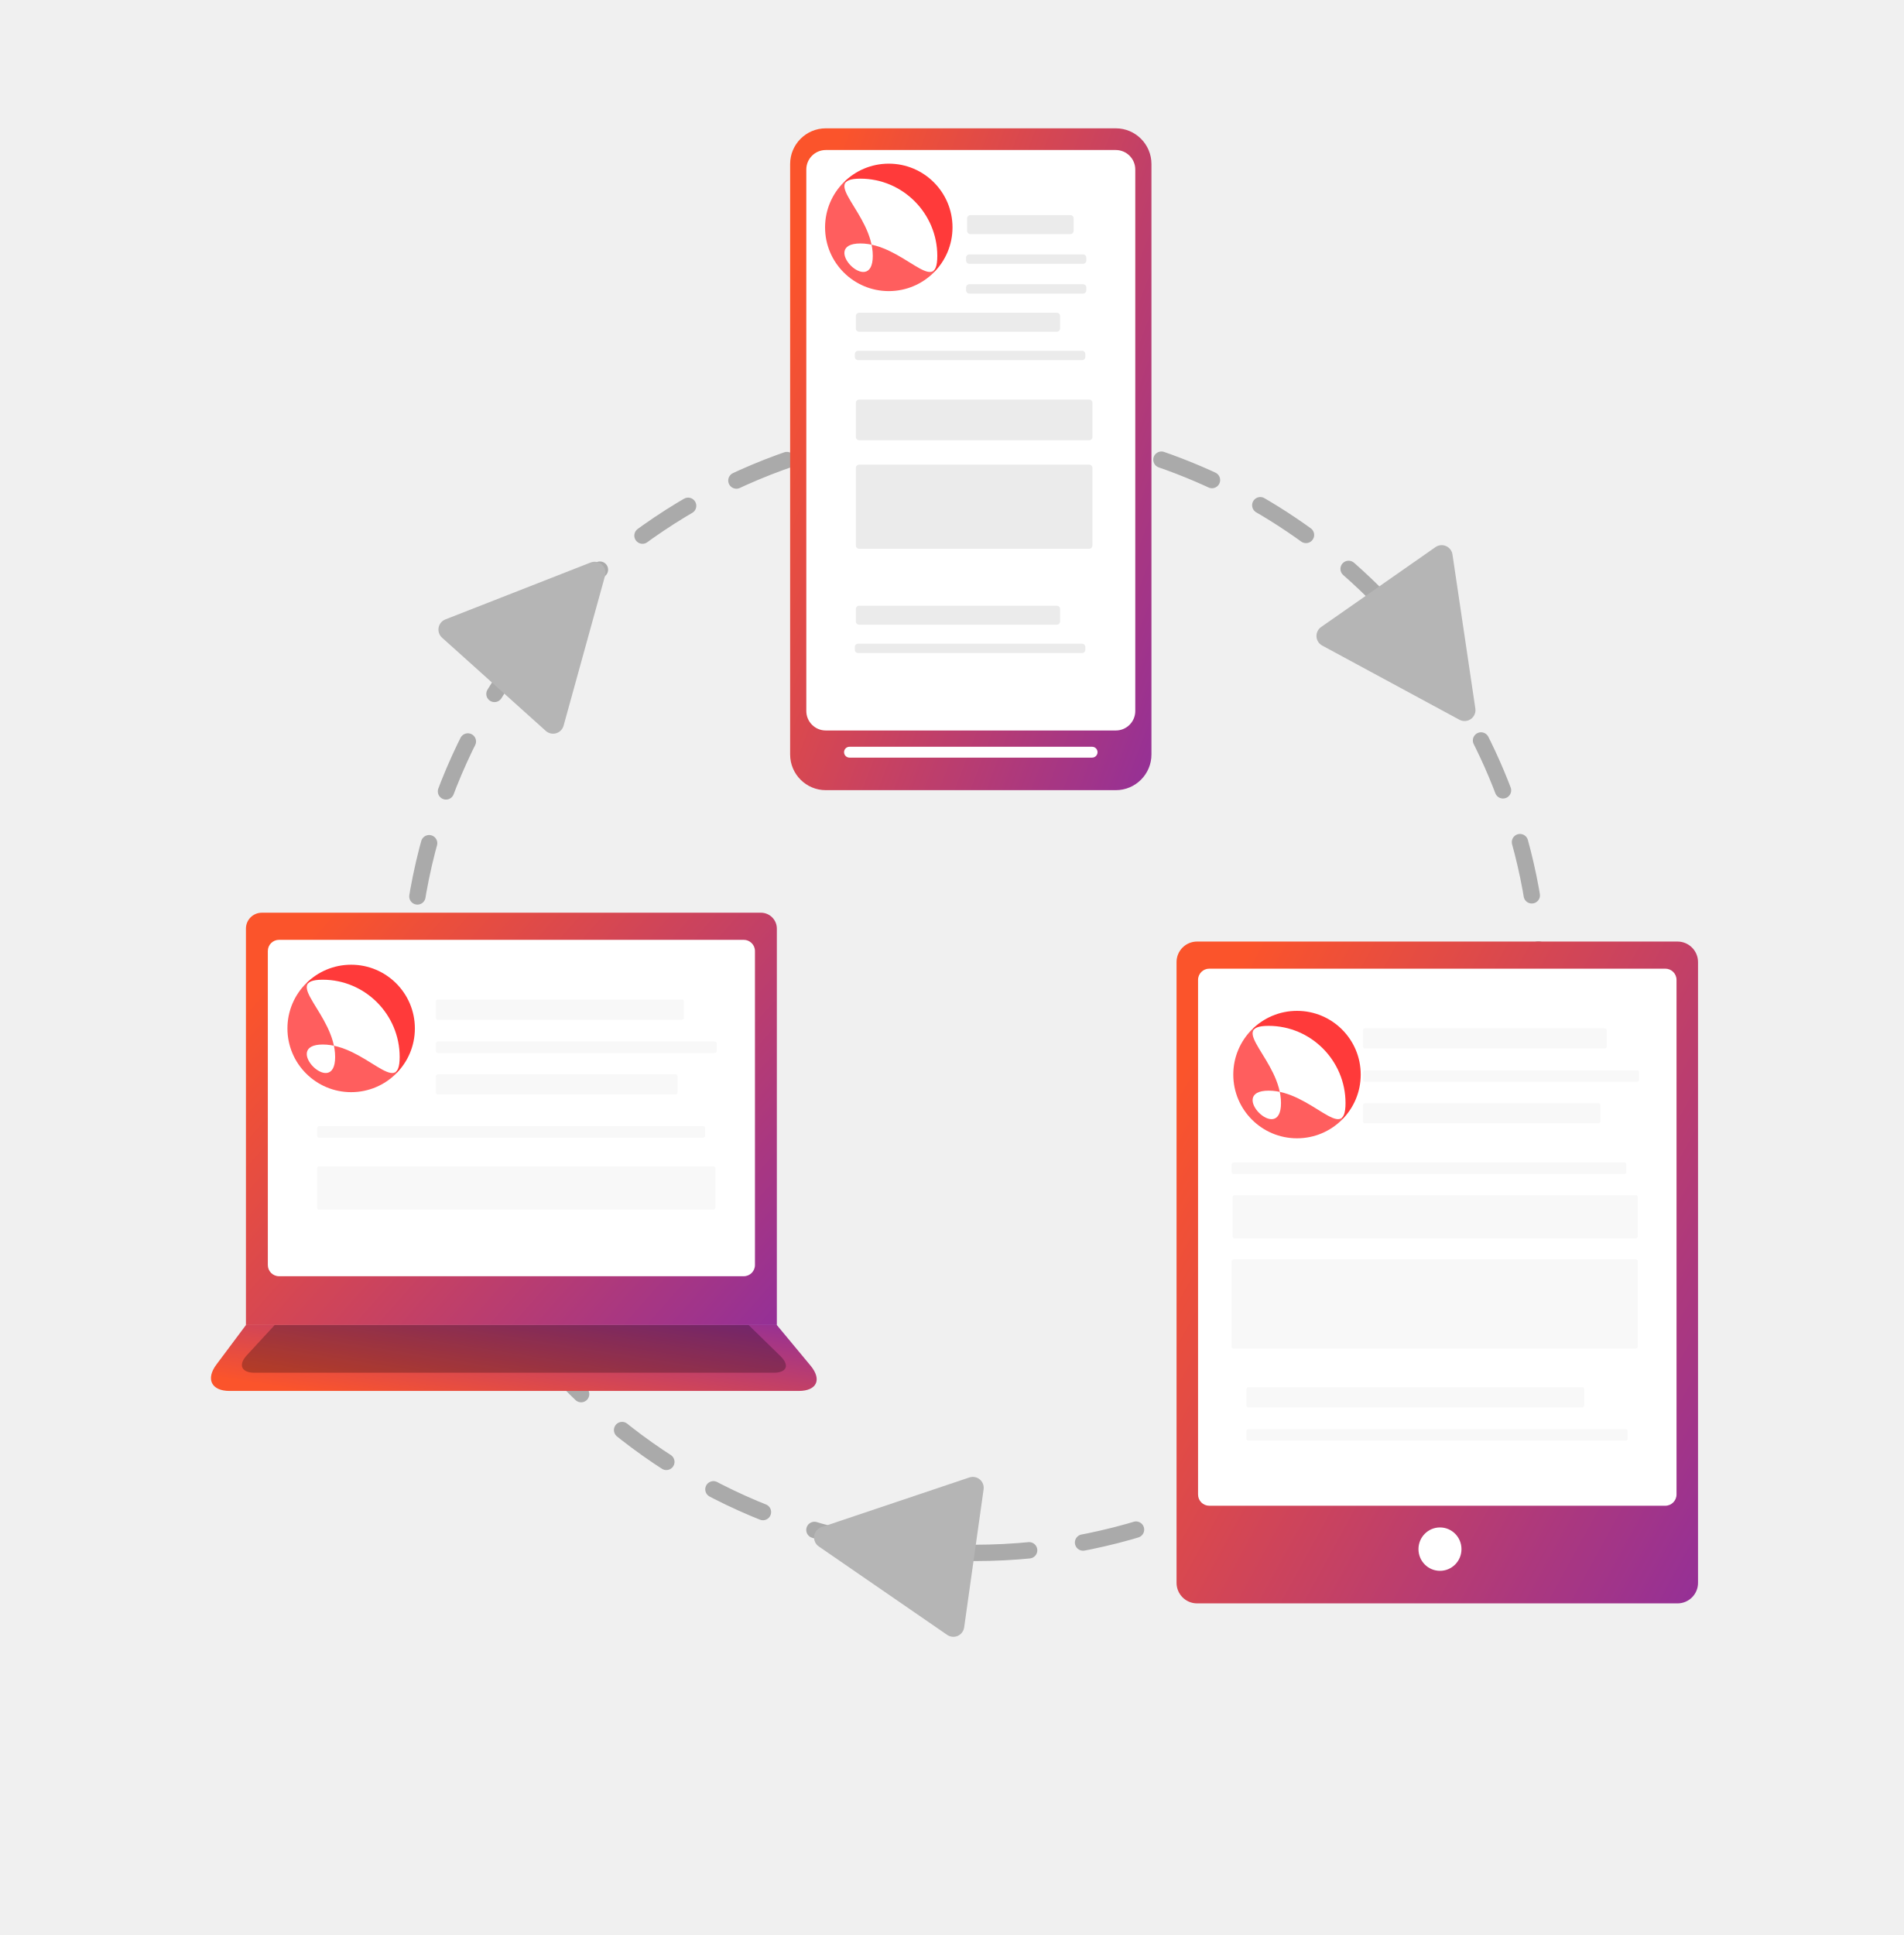
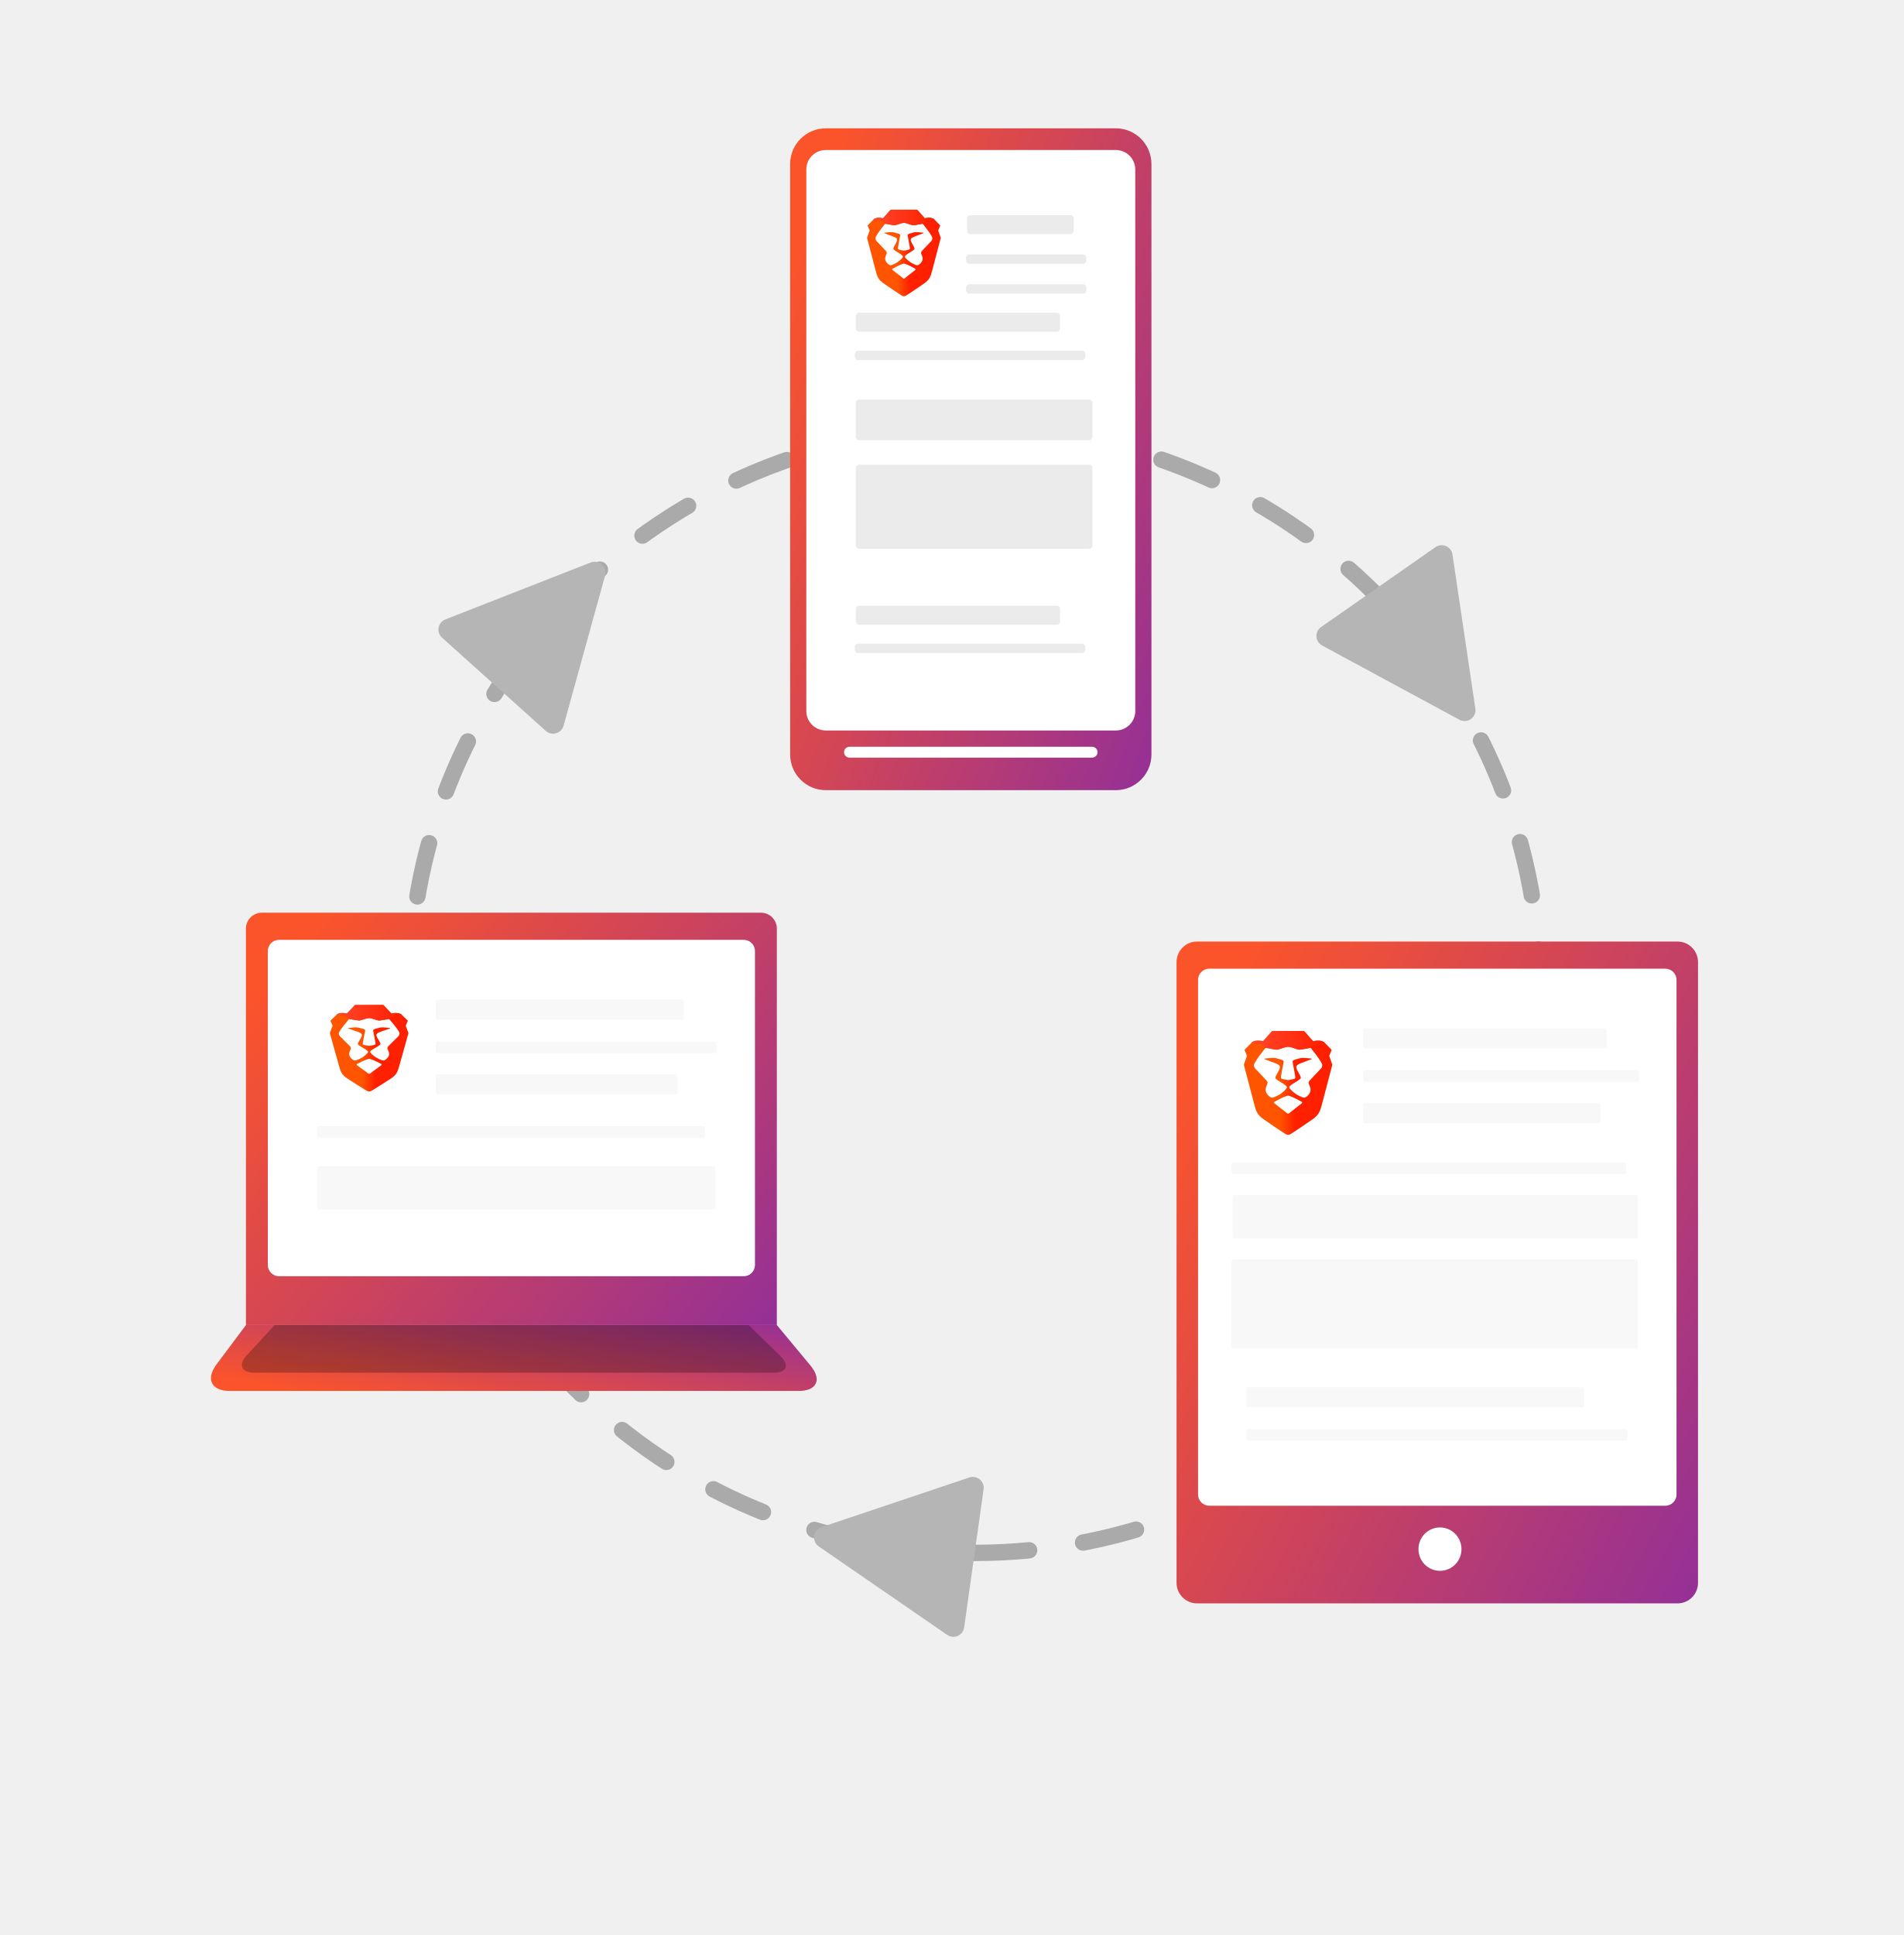
- <svg xmlns="http://www.w3.org/2000/svg" width="300" height="305" viewBox="0 0 330 305">
+ <svg xmlns="http://www.w3.org/2000/svg" xmlns:xlink="http://www.w3.org/1999/xlink" width="300" height="305" viewBox="0 0 330 305">
  <defs>
    <linearGradient id="a" x1="0%" x2="173.088%" y1="21.282%" y2="140.418%">
      <stop offset="0%" stop-color="#FB542B" />
      <stop offset="100%" stop-color="#5118DD" />
    </linearGradient>
    <linearGradient id="b" x1="0%" y1="50.706%" y2="50.706%">
      <stop offset="0%" stop-color="#F50" />
      <stop offset="40.988%" stop-color="#F50" />
      <stop offset="58.198%" stop-color="#FF2000" />
      <stop offset="100%" stop-color="#FF2000" />
    </linearGradient>
    <linearGradient id="c" x1="2.148%" y1="50.706%" y2="50.706%">
      <stop offset="0%" stop-color="#FF452A" />
      <stop offset="100%" stop-color="#FF2000" />
    </linearGradient>
    <path id="d" d="M12.003 1.786L10.43 0H4.909L3.336 1.786s-1.38-.384-2.032.269c0 0 1.84-.167 2.473.864 0 0 1.707.326 1.937.326.23 0 .728-.192 1.189-.346.46-.153.767-.154.767-.154s.306 0 .767.154c.46.154.958.346 1.188.346.23 0 1.937-.326 1.937-.326.633-1.03 2.473-.864 2.473-.864-.652-.653-2.032-.269-2.032-.269" />
    <path id="e" d="M10.67 1.488L9.271 0H4.363L2.966 1.488s-1.228-.32-1.807.224c0 0 1.636-.138 2.199.72 0 0 1.516.272 1.721.272.205 0 .648-.16 1.057-.288.409-.128.681-.129.681-.129s.273.001.682.13c.41.127.852.287 1.057.287.204 0 1.721-.272 1.721-.272.563-.858 2.199-.72 2.199-.72-.58-.544-1.807-.224-1.807-.224" />
    <path id="f" d="M10.002 1.488L8.692 0H4.09L2.78 1.488s-1.15-.32-1.693.224c0 0 1.533-.138 2.06.72 0 0 1.423.272 1.615.272.191 0 .607-.16.99-.288.384-.128.64-.129.64-.129s.255.001.638.13c.384.127.8.287.991.287.192 0 1.614-.272 1.614-.272.527-.858 2.061-.72 2.061-.72-.543-.544-1.694-.224-1.694-.224" />
  </defs>
  <g fill="none" fill-rule="evenodd">
    <path stroke="#AAA" stroke-dasharray="9.453 9.453" stroke-linecap="round" stroke-linejoin="round" stroke-width="2.836" d="M169 254c54.124 0 98-43.652 98-97.5 0-12.01-2.183-23.514-6.175-34.139C246.917 85.351 211.052 59 169 59c-54.124 0-98 43.652-98 97.5s43.876 97.5 98 97.5z" />
    <path fill="#B5B5B5" fill-rule="nonzero" d="M104.917 84.547l-7.198 26.03a1.89 1.89 0 0 1-3.085.901L76.648 95.315a1.89 1.89 0 0 1 .575-3.166l25.182-9.866a1.89 1.89 0 0 1 2.512 2.264zM253.04 109.54l-23.789-12.862a1.89 1.89 0 0 1-.183-3.212l19.822-13.85a1.89 1.89 0 0 1 2.953 1.272l3.966 26.712a1.89 1.89 0 0 1-2.769 1.94zM142.44 249.533l25.632-8.612a1.89 1.89 0 0 1 2.474 2.056l-3.372 23.943a1.89 1.89 0 0 1-2.944 1.294l-22.261-15.332a1.89 1.89 0 0 1 .47-3.35z" />
    <g transform="translate(204 148)">
      <path fill="url(#a)" d="M0 3.56A3.556 3.556 0 0 1 3.558 0H86.86c1.965 0 3.558 1.6 3.558 3.56v107.633a3.556 3.556 0 0 1-3.558 3.56h-83.3A3.563 3.563 0 0 1 0 111.193V3.56z" />
      <path fill="#FFF" d="M3.729 6.648c0-1.074.875-1.945 1.948-1.945H84.74c1.076 0 1.949.862 1.949 1.945v89.23a1.949 1.949 0 0 1-1.949 1.944H5.677a1.941 1.941 0 0 1-1.948-1.945V6.647z" />
      <g fill="#F1F1F1" fill-rule="nonzero" opacity=".519" transform="translate(9.554 15.05)">
        <rect width="42.235" height="3.491" x="22.794" rx=".324" />
        <rect width="41.15" height="3.491" x="22.794" y="12.968" rx=".324" />
        <rect width="58.56" height="3.491" x="2.563" y="62.219" rx=".324" />
        <rect width="70.243" height="7.481" x=".159" y="28.928" rx=".324" />
        <rect width="70.402" height="15.461" y="40.056" rx=".324" />
        <rect width="47.816" height="1.986" x="22.794" y="7.281" rx=".324" />
        <rect width="68.425" height="1.986" y="23.258" rx=".324" />
        <rect width="66.083" height="1.986" x="2.563" y="69.5" rx=".324" />
      </g>
      <ellipse cx="45.675" cy="105.347" fill="#FFF" fill-rule="nonzero" rx="3.729" ry="3.762" />
-       <g transform="translate(10 -30)">
-         <circle id="svg_2" fill="#FF3A3A" r="11.049" cy="53.066" cx="10.886" />
-         <path id="svg_3" stroke-width="1.99" d="m8.11,58.009c0,7.347 -9.463,-2.155 -2.146,-2.155c7.342,0 13.334,9.502 13.334,2.155c0,-7.371 -5.996,-13.391 -13.334,-13.391c-7.317,0 2.146,6.02 2.146,13.391l0,0" fill="#FFFFFF" />
-         <path id="svg_4" stroke-width="0.62" d="m2.944,44.797a11.458,11.504 0 1 0 16.177,16.243l-16.177,-16.243z" fill="#FFFFFF" opacity="0.184" />
+       <g transform="translate(11.672 15.506)">
+         <path fill="url(#b)" d="M14.802 4.32l.422-1.037s-.537-.575-1.189-1.228-2.032-.269-2.032-.269L10.43 0H4.909L3.336 1.786s-1.38-.384-2.032.269C.652 2.708.115 3.283.115 3.283L.537 4.32 0 5.856s1.579 5.988 1.764 6.72c.364 1.44.614 1.996 1.649 2.725 1.035.73 2.914 1.997 3.221 2.189.307.192.69.519 1.036.519.345 0 .728-.327 1.035-.519.307-.192 2.186-1.46 3.221-2.189 1.036-.73 1.285-1.286 1.65-2.726.184-.731 1.763-6.719 1.763-6.719l-.537-1.536z" />
+         <path fill="#FFF" d="M11.562 2.919s2.022 2.447 2.022 2.97c0 .524-.254.662-.51.934l-1.516 1.612c-.144.153-.442.384-.267.8.176.416.435.946.147 1.483-.288.537-.782.896-1.098.837-.317-.06-1.06-.448-1.333-.626-.273-.178-1.14-.893-1.14-1.166 0-.274.896-.765 1.061-.877.166-.111.92-.543.936-.713.015-.17.01-.22-.214-.638-.222-.42-.623-.978-.556-1.35.066-.372.713-.566 1.174-.74.462-.175 1.35-.504 1.46-.555.112-.052.083-.1-.253-.132s-1.29-.159-1.72-.039c-.43.12-1.165.303-1.224.4-.06.096-.112.1-.051.434.06.334.375 1.937.406 2.221.03.285.09.473-.216.543-.307.07-.823.193-1 .193-.178 0-.694-.122-1-.193-.307-.07-.247-.258-.217-.543.03-.284.345-1.887.407-2.221.06-.334.008-.338-.051-.434-.06-.097-.795-.28-1.225-.4-.43-.12-1.384.007-1.72.039-.336.032-.365.08-.254.132.111.051 1 .38 1.46.555.462.174 1.109.368 1.176.74.066.372-.335.93-.557 1.35-.223.419-.229.469-.213.638.015.17.77.602.935.713.165.112 1.06.603 1.06.877 0 .273-.866.988-1.139 1.166-.273.178-1.016.566-1.332.626-.317.059-.81-.3-1.099-.837-.288-.537-.029-1.067.147-1.483.176-.416-.123-.647-.267-.8L2.265 6.823c-.256-.272-.51-.41-.51-.933 0-.524 2.022-2.971 2.022-2.971s1.707.326 1.937.326c.23 0 .728-.192 1.189-.346.46-.153.767-.154.767-.154s.306 0 .767.154c.46.154.958.346 1.188.346.23 0 1.937-.326 1.937-.326zm-1.516 9.363c.125.078.049.226-.065.307a92.938 92.938 0 0 0-1.795 1.4c-.15.131-.368.348-.516.348-.149 0-.368-.217-.516-.348a93.056 93.056 0 0 0-1.795-1.4c-.115-.08-.19-.229-.066-.307.126-.079.517-.277 1.058-.557.54-.28 1.213-.518 1.319-.518.105 0 .778.238 1.319.518.54.28.932.478 1.057.557z" />
+         <use fill="url(#c)" xlink:href="#d" />
      </g>
    </g>
    <path fill="url(#a)" d="M6.643 2.759A2.756 2.756 0 0 1 9.398 0h86.543a2.76 2.76 0 0 1 2.755 2.759v68.736H6.643V2.759z" transform="translate(36 143)" />
    <path fill="url(#a)" d="M1.527 76.076c-1.892-2.53-.866-4.581 2.281-4.581h98.672c3.152 0 4.075 1.964 2.05 4.4l-5.834 7.024H6.643l-5.116-6.843z" transform="matrix(1 0 0 -1 36 297.414)" />
    <path fill="#000" fill-opacity=".26" d="M42.797 219.73c-1.544 1.675-.942 3.032 1.333 3.032h90.017c2.28 0 2.805-1.292 1.166-2.891l-5.51-5.376H47.627l-4.829 5.236z" />
    <path fill="#FFF" d="M46.439 149.644c0-1.072.863-1.94 1.943-1.94h80.575c1.073 0 1.943.87 1.943 1.94v54.444c0 1.072-.863 1.94-1.943 1.94H48.382a1.942 1.942 0 0 1-1.943-1.94v-54.444z" />
    <g fill="#F1F1F1" fill-rule="nonzero" opacity=".519" transform="translate(54.98 158.052)">
      <rect width="42.999" height="3.492" x="20.596" rx=".324" />
      <rect width="41.895" height="3.492" x="20.596" y="12.969" rx=".324" />
      <rect width="69.066" height="7.482" y="28.932" rx=".324" />
      <rect width="48.681" height="1.986" x="20.596" y="7.282" rx=".324" />
      <rect width="67.279" height="1.986" y="21.969" rx=".324" />
    </g>
-     <g transform="translate(50 110)">
-       <circle id="svg_2" fill="#FF3A3A" r="11.049" cy="53.066" cx="10.886" />
-       <path id="svg_3" stroke-width="1.99" d="m8.11,58.009c0,7.347 -9.463,-2.155 -2.146,-2.155c7.342,0 13.334,9.502 13.334,2.155c0,-7.371 -5.996,-13.391 -13.334,-13.391c-7.317,0 2.146,6.02 2.146,13.391l0,0" fill="#FFFFFF" />
-       <path id="svg_4" stroke-width="0.62" d="m2.944,44.797a11.458,11.504 0 1 0 16.177,16.243l-16.177,-16.243z" fill="#FFFFFF" opacity="0.184" />
+     <g transform="translate(57.189 158.992)">
+       <path fill="url(#b)" d="M13.158 3.6l.375-.864s-.478-.48-1.057-1.024c-.58-.544-1.807-.224-1.807-.224L9.272 0H4.363L2.966 1.488s-1.228-.32-1.807.224C.579 2.256.102 2.736.102 2.736l.375.864L0 4.88s1.404 4.99 1.568 5.6c.324 1.2.545 1.663 1.466 2.271.92.608 2.59 1.664 2.863 1.824.273.16.614.432.92.432.307 0 .648-.272.92-.432.273-.16 1.944-1.216 2.864-1.824.92-.608 1.142-1.072 1.466-2.272.164-.609 1.568-5.599 1.568-5.599l-.477-1.28z" />
+       <path fill="#FFF" d="M10.277 2.432s1.798 2.04 1.798 2.476c0 .436-.226.551-.454.778l-1.347 1.343c-.128.127-.393.32-.237.667.156.347.386.788.13 1.236-.256.448-.695.746-.976.697-.281-.05-.942-.373-1.185-.521-.243-.148-1.012-.744-1.012-.972 0-.228.795-.638.942-.73.147-.094.818-.454.832-.595.013-.141.008-.183-.19-.532-.198-.35-.554-.815-.495-1.125.06-.31.634-.471 1.044-.617.41-.145 1.2-.42 1.299-.462.098-.043.073-.084-.226-.11-.299-.027-1.147-.132-1.529-.032-.382.1-1.035.252-1.088.332-.053.081-.1.084-.045.362.054.279.334 1.614.36 1.852.028.237.081.394-.192.452-.272.059-.73.16-.889.16-.157 0-.616-.101-.889-.16-.272-.058-.219-.215-.192-.452.027-.238.307-1.573.361-1.852.055-.278.008-.28-.045-.362-.053-.08-.706-.232-1.088-.332-.383-.1-1.23.005-1.53.032-.298.026-.324.067-.225.11.099.042.888.317 1.298.462.41.146.985.307 1.045.617.059.31-.297.776-.495 1.125-.198.35-.203.39-.19.532.014.141.685.501.832.594.147.093.942.503.942.73 0 .229-.77.825-1.012.973-.243.148-.904.471-1.185.52-.281.05-.72-.248-.976-.696-.256-.448-.026-.89.13-1.236.156-.347-.11-.54-.237-.667L2.013 5.686c-.227-.227-.453-.342-.453-.778s1.798-2.476 1.798-2.476 1.516.272 1.721.272c.205 0 .648-.16 1.057-.288.409-.128.681-.129.681-.129s.273.001.682.13c.41.127.852.287 1.057.287.204 0 1.721-.272 1.721-.272zM8.93 10.235c.11.065.043.189-.058.256a82.136 82.136 0 0 0-1.596 1.167c-.132.109-.326.29-.459.29-.132 0-.326-.181-.458-.29a82.24 82.24 0 0 0-1.596-1.167c-.101-.067-.17-.19-.058-.256.111-.066.46-.23.94-.464.48-.233 1.079-.432 1.172-.432.094 0 .692.199 1.173.432.48.233.828.398.94.464z" />
+       <use fill="url(#c)" xlink:href="#e" />
    </g>
    <g>
      <path fill="url(#a)" d="M0 6.19C0 2.77 2.773 0 6.179 0H56.47c3.412 0 6.178 2.78 6.178 6.19v102.373c0 3.419-2.772 6.19-6.178 6.19H6.179c-3.413 0-6.179-2.78-6.179-6.19V6.19z" transform="translate(137 7)" />
      <path fill="#FFF" d="M139.805 14.14a3.376 3.376 0 0 1 3.376-3.378h50.287a3.382 3.382 0 0 1 3.376 3.378v93.889a3.376 3.376 0 0 1-3.376 3.377h-50.287a3.382 3.382 0 0 1-3.376-3.377v-93.89zm6.546 101.029c0-.52.42-.94.938-.94h42.071a.94.94 0 1 1 0 1.881H147.29a.937.937 0 0 1-.938-.941z" />
      <g transform="translate(148.22 21.109)">
        <g fill="#EBEBEB" fill-rule="nonzero" transform="translate(.179 .94)">
          <rect width="18.47" height="3.292" x="19.286" rx=".562" />
          <rect width="35.407" height="3.292" y="16.931" rx=".562" />
          <rect width="35.407" height="3.292" y="67.723" rx=".562" />
          <rect width="41.018" height="7.054" y="31.98" rx=".562" />
          <rect width="41.018" height="14.579" y="43.268" rx=".562" />
        </g>
        <rect width="20.846" height="1.625" x="19.286" y="7.753" fill="#EBEBEB" fill-rule="nonzero" rx=".562" />
        <rect width="20.846" height="1.625" x="19.286" y="12.921" fill="#EBEBEB" fill-rule="nonzero" rx=".562" />
        <rect width="39.964" height="1.625" y="24.456" fill="#EBEBEB" fill-rule="nonzero" rx=".562" />
        <rect width="39.964" height="1.625" y="75.248" fill="#EBEBEB" fill-rule="nonzero" rx=".562" />
-         <g transform="translate(-5 -50)">
-           <circle id="svg_2" fill="#FF3A3A" r="11.049" cy="53.066" cx="10.886" />
-           <path id="svg_3" stroke-width="1.99" d="m8.11,58.009c0,7.347 -9.463,-2.155 -2.146,-2.155c7.342,0 13.334,9.502 13.334,2.155c0,-7.371 -5.996,-13.391 -13.334,-13.391c-7.317,0 2.146,6.02 2.146,13.391l0,0" fill="#FFFFFF" />
-           <path id="svg_4" stroke-width="0.62" d="m2.944,44.797a11.458,11.504 0 1 0 16.177,16.243l-16.177,-16.243z" fill="#FFFFFF" opacity="0.184" />
+         <g transform="translate(2.117)">
+           <path fill="url(#b)" d="M12.335 3.6l.352-.864s-.448-.48-.99-1.024c-.544-.544-1.695-.224-1.695-.224L8.692 0H4.09L2.78 1.488s-1.15-.32-1.693.224C.543 2.256.096 2.736.096 2.736l.351.864L0 4.88s1.316 4.99 1.47 5.6c.304 1.2.511 1.663 1.374 2.271a116.18 116.18 0 0 0 2.685 1.824c.255.16.575.432.862.432.288 0 .608-.272.863-.432a116.18 116.18 0 0 0 2.685-1.824c.862-.608 1.07-1.072 1.374-2.272.154-.609 1.47-5.599 1.47-5.599l-.448-1.28z" />
+           <path fill="#FFF" d="M9.635 2.432s1.685 2.04 1.685 2.476c0 .436-.212.551-.425.778L9.631 7.029c-.12.127-.368.32-.222.667.147.347.363.788.123 1.236-.24.448-.652.746-.916.697-.263-.05-.882-.373-1.11-.521-.228-.148-.95-.744-.95-.972 0-.228.746-.638.884-.73.138-.094.767-.454.78-.595.012-.141.008-.183-.178-.532-.185-.35-.52-.815-.464-1.125.056-.31.594-.471.979-.617.384-.145 1.125-.42 1.217-.462.093-.043.069-.084-.211-.11-.28-.027-1.075-.132-1.434-.032-.358.1-.97.252-1.02.332-.05.081-.094.084-.043.362.051.279.314 1.614.339 1.852.025.237.075.394-.18.452-.256.059-.686.16-.834.16-.147 0-.578-.101-.833-.16-.256-.058-.206-.215-.18-.452.025-.238.287-1.573.338-1.852.051-.278.007-.28-.042-.362-.05-.08-.662-.232-1.02-.332-.359-.1-1.154.005-1.434.032-.28.026-.304.067-.211.11.092.042.832.317 1.217.462.384.146.923.307.979.617.055.31-.279.776-.464 1.125-.186.35-.19.39-.178.532.013.141.642.501.78.594.137.093.883.503.883.73 0 .229-.721.825-.95.973-.227.148-.846.471-1.11.52-.263.05-.675-.248-.915-.696-.24-.448-.024-.89.122-1.236.147-.347-.102-.54-.222-.667L1.888 5.686c-.214-.227-.426-.342-.426-.778s1.686-2.476 1.686-2.476 1.422.272 1.614.272c.191 0 .607-.16.99-.288.384-.128.64-.129.64-.129s.255.001.638.13c.384.127.8.287.991.287.192 0 1.614-.272 1.614-.272zm-1.263 7.803c.104.065.04.189-.055.256a77.448 77.448 0 0 0-1.496 1.167c-.124.109-.306.29-.43.29-.123 0-.306-.181-.43-.29-.124-.11-1.4-1.1-1.496-1.167-.095-.067-.158-.19-.054-.256.104-.066.43-.23.881-.464.45-.233 1.012-.432 1.1-.432.087 0 .648.199 1.099.432.45.233.776.398.88.464z" />
+           <use fill="url(#c)" xlink:href="#f" />
        </g>
      </g>
    </g>
  </g>
</svg>
